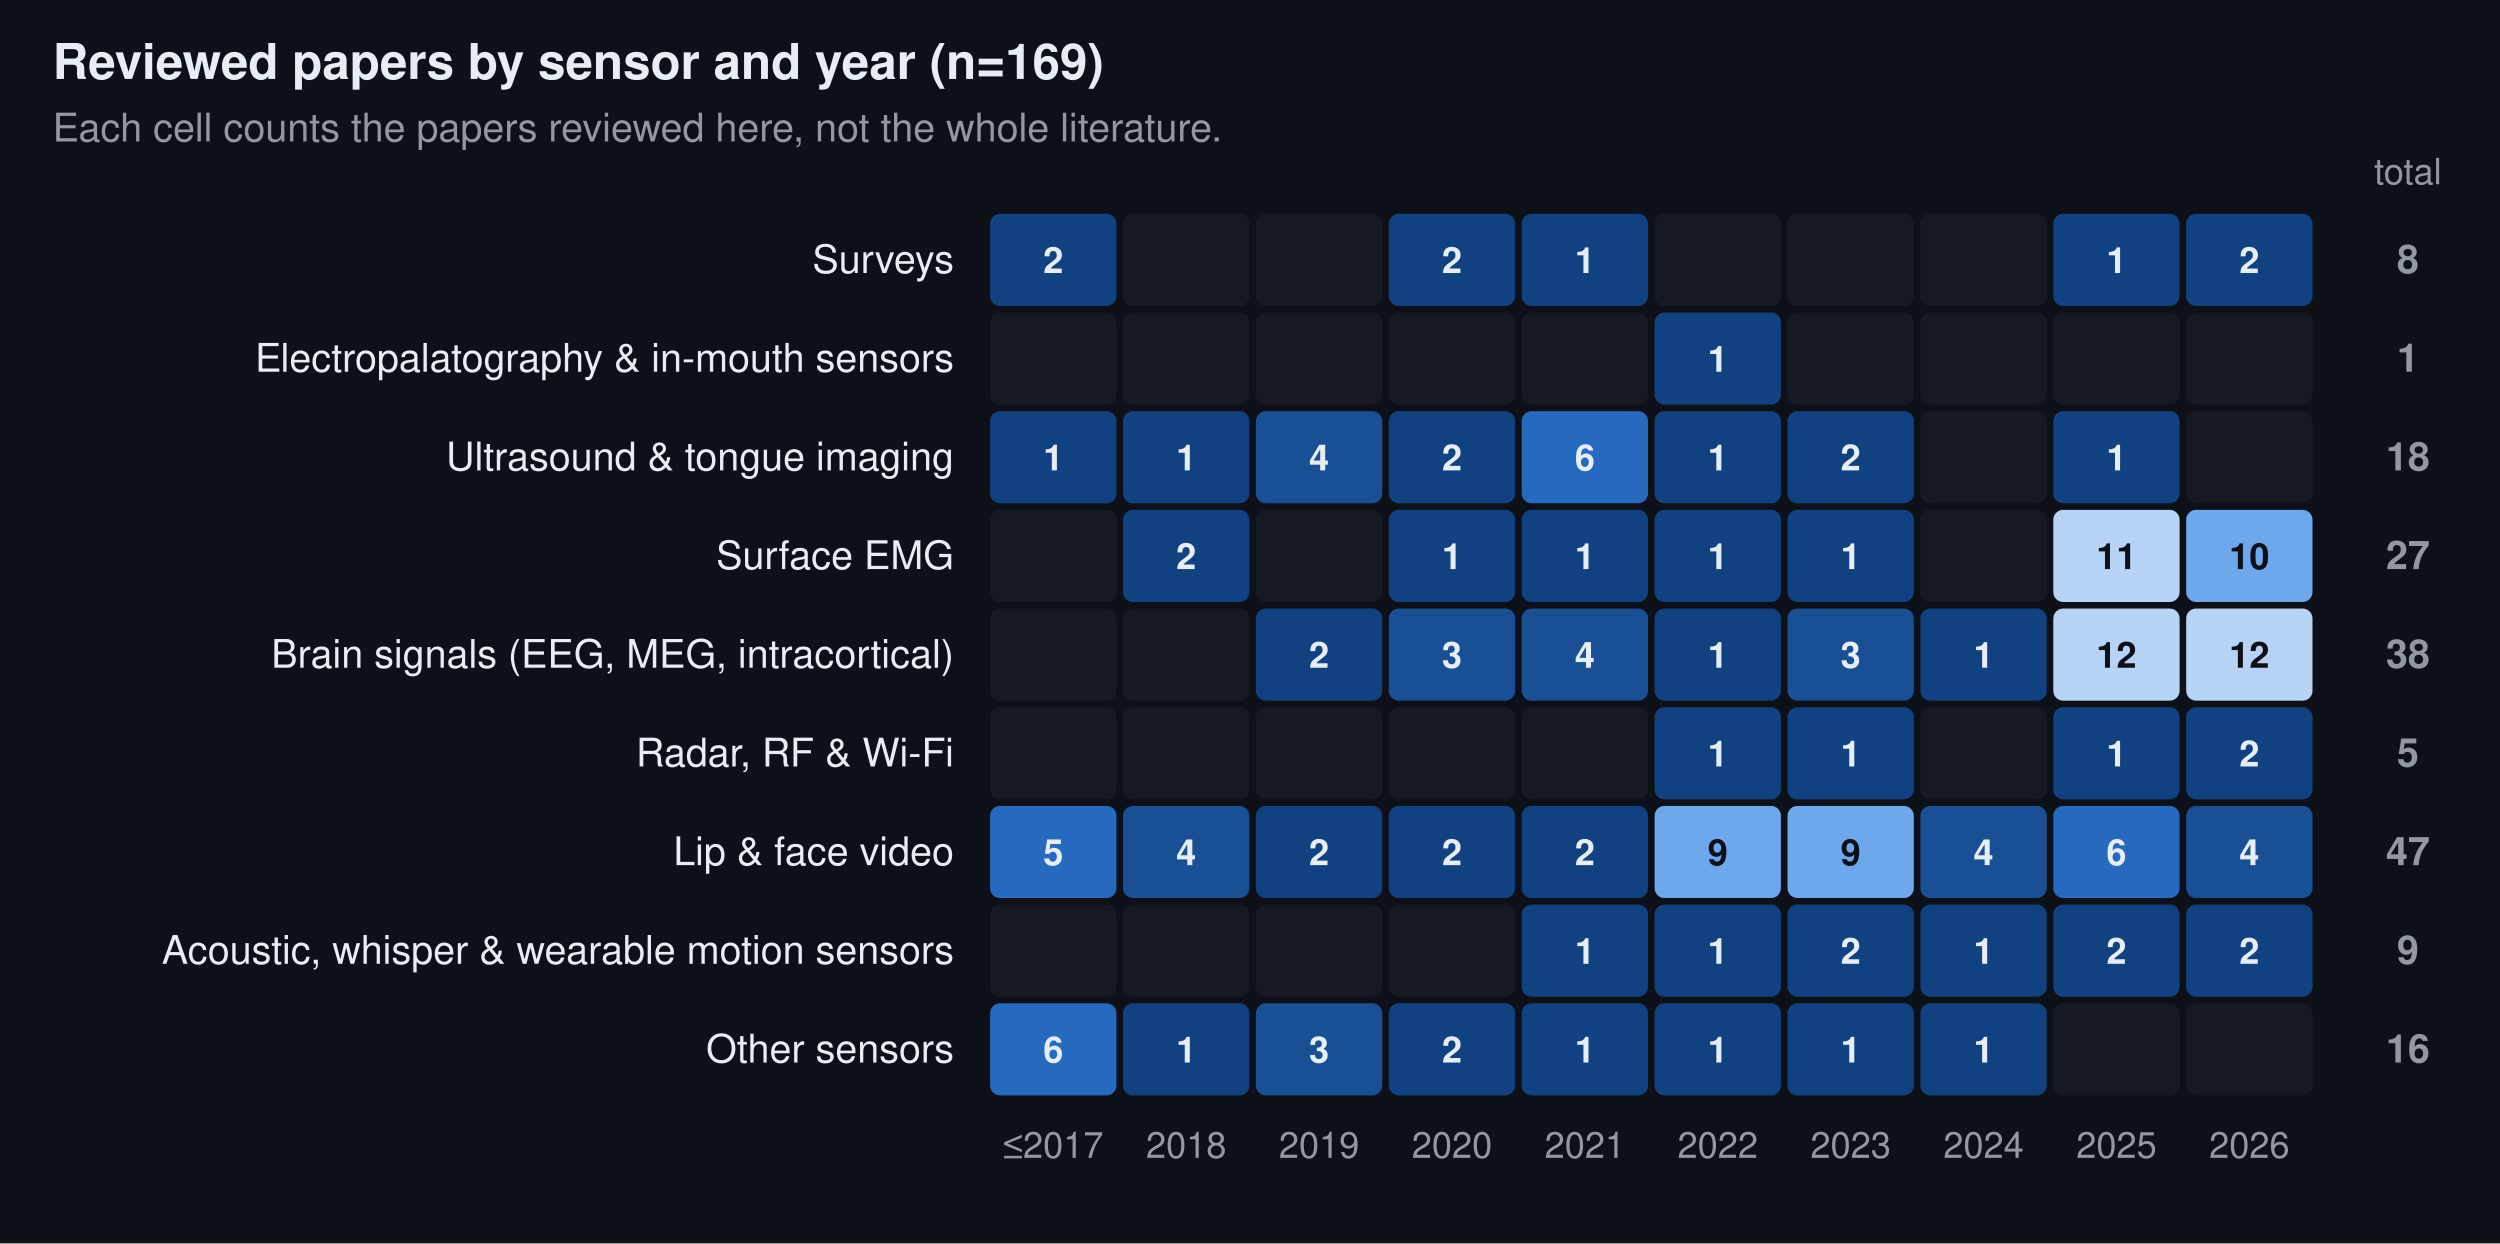
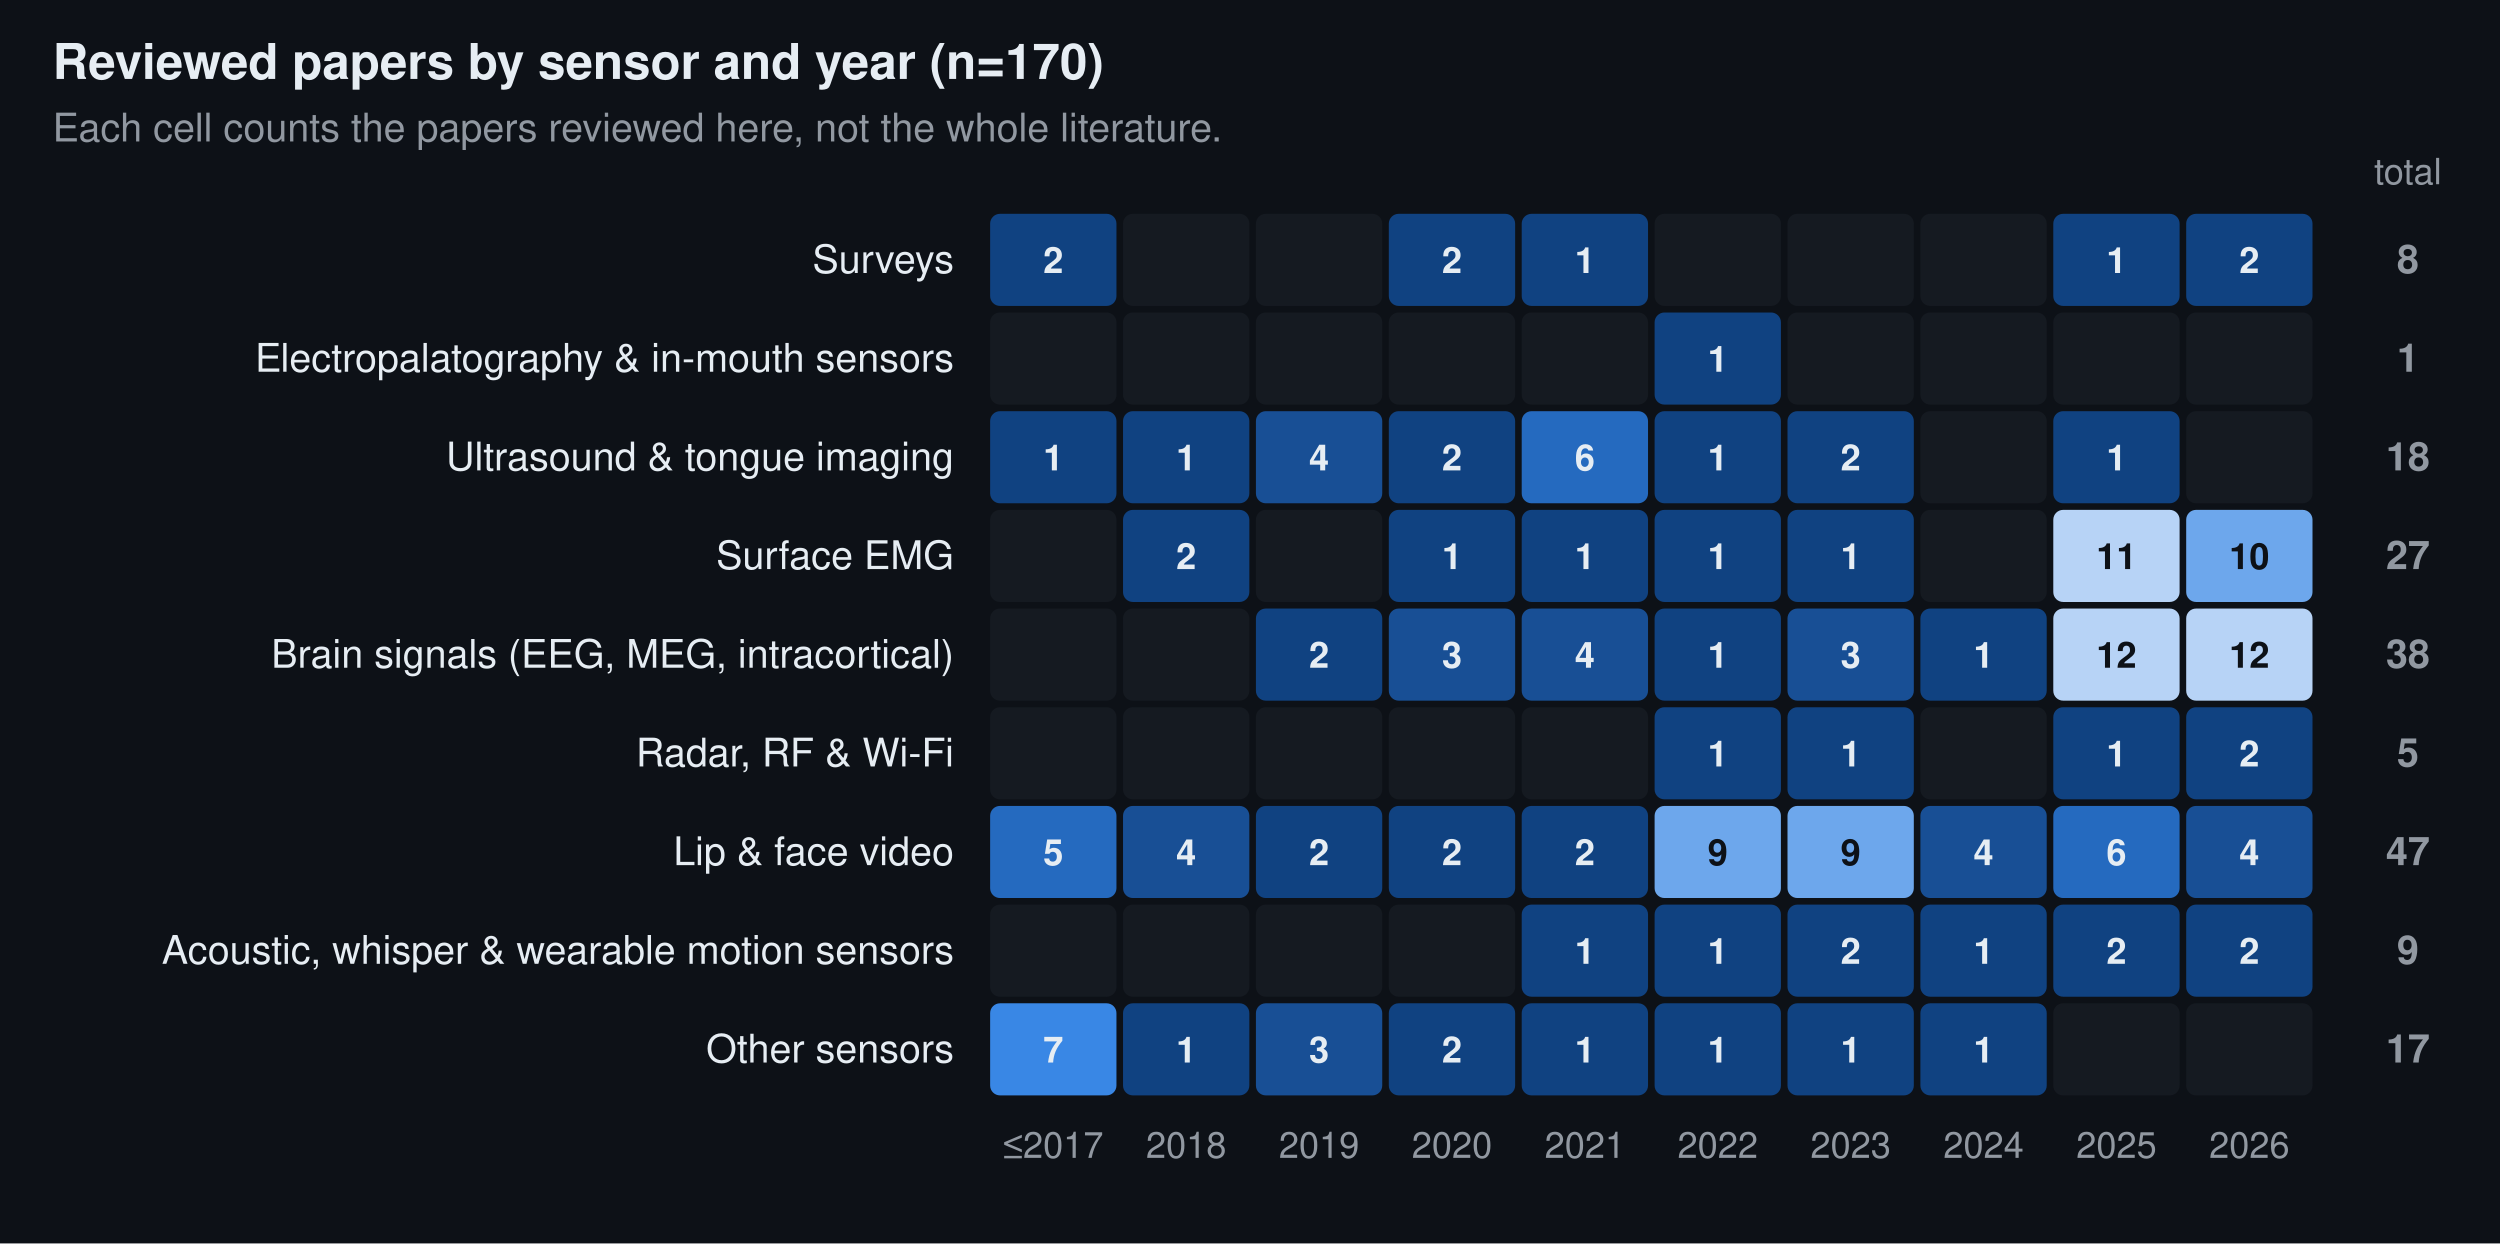
- <svg xmlns="http://www.w3.org/2000/svg" width="760" height="378" viewBox="0 0 760 378" font-family="-apple-system, BlinkMacSystemFont, 'Segoe UI', Helvetica, Arial, sans-serif" role="img" aria-label="Reviewed papers by sensor and year (n=169)">
+ <svg xmlns="http://www.w3.org/2000/svg" width="760" height="378" viewBox="0 0 760 378" font-family="-apple-system, BlinkMacSystemFont, 'Segoe UI', Helvetica, Arial, sans-serif" role="img" aria-label="Reviewed papers by sensor and year (n=170)">
  <rect width="760" height="378" fill="#0d1117" />
-   <text x="16.0" y="24.0" font-size="15" fill="#e6edf3" text-anchor="start" font-weight="600">Reviewed papers by sensor and year (n=169)</text>
+   <text x="16.0" y="24.0" font-size="15" fill="#e6edf3" text-anchor="start" font-weight="600">Reviewed papers by sensor and year (n=170)</text>
  <text x="16.0" y="43.0" font-size="12" fill="#9198a1" text-anchor="start">Each cell counts the papers reviewed here, not the whole literature.</text>
  <text x="320.2" y="352.0" font-size="11" fill="#9198a1" text-anchor="middle">≤2017</text>
  <text x="360.6" y="352.0" font-size="11" fill="#9198a1" text-anchor="middle">2018</text>
  <text x="401.0" y="352.0" font-size="11" fill="#9198a1" text-anchor="middle">2019</text>
  <text x="441.4" y="352.0" font-size="11" fill="#9198a1" text-anchor="middle">2020</text>
  <text x="481.8" y="352.0" font-size="11" fill="#9198a1" text-anchor="middle">2021</text>
  <text x="522.2" y="352.0" font-size="11" fill="#9198a1" text-anchor="middle">2022</text>
  <text x="562.6" y="352.0" font-size="11" fill="#9198a1" text-anchor="middle">2023</text>
  <text x="603.0" y="352.0" font-size="11" fill="#9198a1" text-anchor="middle">2024</text>
  <text x="643.4" y="352.0" font-size="11" fill="#9198a1" text-anchor="middle">2025</text>
  <text x="683.8" y="352.0" font-size="11" fill="#9198a1" text-anchor="middle">2026</text>
  <text x="732.0" y="56.0" font-size="11" fill="#9198a1" text-anchor="middle">total</text>
  <text x="290.0" y="83.0" font-size="12" fill="#e6edf3" text-anchor="end">Surveys</text>
  <rect x="301.0" y="65.0" width="38.4" height="28.0" rx="3" fill="#104281" />
  <text x="320.2" y="83.0" font-size="11" fill="#e6edf3" text-anchor="middle" font-weight="600">2</text>
  <rect x="341.4" y="65.0" width="38.4" height="28.0" rx="3" fill="#151a21" />
  <rect x="381.8" y="65.0" width="38.4" height="28.0" rx="3" fill="#151a21" />
  <rect x="422.2" y="65.0" width="38.4" height="28.0" rx="3" fill="#104281" />
  <text x="441.4" y="83.0" font-size="11" fill="#e6edf3" text-anchor="middle" font-weight="600">2</text>
  <rect x="462.6" y="65.0" width="38.4" height="28.0" rx="3" fill="#104281" />
  <text x="481.8" y="83.0" font-size="11" fill="#e6edf3" text-anchor="middle" font-weight="600">1</text>
  <rect x="503.0" y="65.0" width="38.4" height="28.0" rx="3" fill="#151a21" />
  <rect x="543.4" y="65.0" width="38.4" height="28.0" rx="3" fill="#151a21" />
  <rect x="583.8" y="65.0" width="38.4" height="28.0" rx="3" fill="#151a21" />
  <rect x="624.2" y="65.0" width="38.4" height="28.0" rx="3" fill="#104281" />
  <text x="643.4" y="83.0" font-size="11" fill="#e6edf3" text-anchor="middle" font-weight="600">1</text>
  <rect x="664.6" y="65.0" width="38.4" height="28.0" rx="3" fill="#104281" />
  <text x="683.8" y="83.0" font-size="11" fill="#e6edf3" text-anchor="middle" font-weight="600">2</text>
  <text x="732.0" y="83.0" font-size="12" fill="#9198a1" text-anchor="middle" font-weight="600">8</text>
  <text x="290.0" y="113.0" font-size="12" fill="#e6edf3" text-anchor="end">Electropalatography &amp; in-mouth sensors</text>
  <rect x="301.0" y="95.0" width="38.4" height="28.0" rx="3" fill="#151a21" />
  <rect x="341.4" y="95.0" width="38.4" height="28.0" rx="3" fill="#151a21" />
  <rect x="381.8" y="95.0" width="38.4" height="28.0" rx="3" fill="#151a21" />
  <rect x="422.2" y="95.0" width="38.4" height="28.0" rx="3" fill="#151a21" />
  <rect x="462.6" y="95.0" width="38.4" height="28.0" rx="3" fill="#151a21" />
  <rect x="503.0" y="95.0" width="38.4" height="28.0" rx="3" fill="#104281" />
  <text x="522.2" y="113.0" font-size="11" fill="#e6edf3" text-anchor="middle" font-weight="600">1</text>
  <rect x="543.4" y="95.0" width="38.4" height="28.0" rx="3" fill="#151a21" />
  <rect x="583.8" y="95.0" width="38.4" height="28.0" rx="3" fill="#151a21" />
  <rect x="624.2" y="95.0" width="38.4" height="28.0" rx="3" fill="#151a21" />
  <rect x="664.6" y="95.0" width="38.4" height="28.0" rx="3" fill="#151a21" />
  <text x="732.0" y="113.0" font-size="12" fill="#9198a1" text-anchor="middle" font-weight="600">1</text>
  <text x="290.0" y="143.0" font-size="12" fill="#e6edf3" text-anchor="end">Ultrasound &amp; tongue imaging</text>
  <rect x="301.0" y="125.0" width="38.4" height="28.0" rx="3" fill="#104281" />
  <text x="320.2" y="143.0" font-size="11" fill="#e6edf3" text-anchor="middle" font-weight="600">1</text>
  <rect x="341.4" y="125.0" width="38.4" height="28.0" rx="3" fill="#104281" />
  <text x="360.6" y="143.0" font-size="11" fill="#e6edf3" text-anchor="middle" font-weight="600">1</text>
  <rect x="381.8" y="125.0" width="38.4" height="28.0" rx="3" fill="#184f95" />
  <text x="401.0" y="143.0" font-size="11" fill="#e6edf3" text-anchor="middle" font-weight="600">4</text>
  <rect x="422.2" y="125.0" width="38.4" height="28.0" rx="3" fill="#104281" />
  <text x="441.4" y="143.0" font-size="11" fill="#e6edf3" text-anchor="middle" font-weight="600">2</text>
  <rect x="462.6" y="125.0" width="38.4" height="28.0" rx="3" fill="#256abf" />
  <text x="481.8" y="143.0" font-size="11" fill="#e6edf3" text-anchor="middle" font-weight="600">6</text>
  <rect x="503.0" y="125.0" width="38.4" height="28.0" rx="3" fill="#104281" />
  <text x="522.2" y="143.0" font-size="11" fill="#e6edf3" text-anchor="middle" font-weight="600">1</text>
  <rect x="543.4" y="125.0" width="38.4" height="28.0" rx="3" fill="#104281" />
  <text x="562.6" y="143.0" font-size="11" fill="#e6edf3" text-anchor="middle" font-weight="600">2</text>
  <rect x="583.8" y="125.0" width="38.4" height="28.0" rx="3" fill="#151a21" />
  <rect x="624.2" y="125.0" width="38.4" height="28.0" rx="3" fill="#104281" />
  <text x="643.4" y="143.0" font-size="11" fill="#e6edf3" text-anchor="middle" font-weight="600">1</text>
  <rect x="664.6" y="125.0" width="38.4" height="28.0" rx="3" fill="#151a21" />
  <text x="732.0" y="143.0" font-size="12" fill="#9198a1" text-anchor="middle" font-weight="600">18</text>
  <text x="290.0" y="173.0" font-size="12" fill="#e6edf3" text-anchor="end">Surface EMG</text>
  <rect x="301.0" y="155.0" width="38.4" height="28.0" rx="3" fill="#151a21" />
  <rect x="341.4" y="155.0" width="38.4" height="28.0" rx="3" fill="#104281" />
  <text x="360.6" y="173.0" font-size="11" fill="#e6edf3" text-anchor="middle" font-weight="600">2</text>
  <rect x="381.8" y="155.0" width="38.4" height="28.0" rx="3" fill="#151a21" />
  <rect x="422.2" y="155.0" width="38.4" height="28.0" rx="3" fill="#104281" />
  <text x="441.4" y="173.0" font-size="11" fill="#e6edf3" text-anchor="middle" font-weight="600">1</text>
  <rect x="462.6" y="155.0" width="38.4" height="28.0" rx="3" fill="#104281" />
  <text x="481.8" y="173.0" font-size="11" fill="#e6edf3" text-anchor="middle" font-weight="600">1</text>
  <rect x="503.0" y="155.0" width="38.4" height="28.0" rx="3" fill="#104281" />
  <text x="522.2" y="173.0" font-size="11" fill="#e6edf3" text-anchor="middle" font-weight="600">1</text>
  <rect x="543.4" y="155.0" width="38.4" height="28.0" rx="3" fill="#104281" />
  <text x="562.6" y="173.0" font-size="11" fill="#e6edf3" text-anchor="middle" font-weight="600">1</text>
  <rect x="583.8" y="155.0" width="38.4" height="28.0" rx="3" fill="#151a21" />
  <rect x="624.2" y="155.0" width="38.4" height="28.0" rx="3" fill="#b7d3f6" />
  <text x="643.4" y="173.0" font-size="11" fill="#0d1117" text-anchor="middle" font-weight="600">11</text>
  <rect x="664.6" y="155.0" width="38.4" height="28.0" rx="3" fill="#6da7ec" />
  <text x="683.8" y="173.0" font-size="11" fill="#0d1117" text-anchor="middle" font-weight="600">10</text>
  <text x="732.0" y="173.0" font-size="12" fill="#9198a1" text-anchor="middle" font-weight="600">27</text>
  <text x="290.0" y="203.0" font-size="12" fill="#e6edf3" text-anchor="end">Brain signals (EEG, MEG, intracortical)</text>
  <rect x="301.0" y="185.0" width="38.4" height="28.0" rx="3" fill="#151a21" />
  <rect x="341.4" y="185.0" width="38.4" height="28.0" rx="3" fill="#151a21" />
  <rect x="381.8" y="185.0" width="38.4" height="28.0" rx="3" fill="#104281" />
  <text x="401.0" y="203.0" font-size="11" fill="#e6edf3" text-anchor="middle" font-weight="600">2</text>
  <rect x="422.2" y="185.0" width="38.4" height="28.0" rx="3" fill="#184f95" />
  <text x="441.4" y="203.0" font-size="11" fill="#e6edf3" text-anchor="middle" font-weight="600">3</text>
  <rect x="462.6" y="185.0" width="38.4" height="28.0" rx="3" fill="#184f95" />
  <text x="481.8" y="203.0" font-size="11" fill="#e6edf3" text-anchor="middle" font-weight="600">4</text>
  <rect x="503.0" y="185.0" width="38.4" height="28.0" rx="3" fill="#104281" />
  <text x="522.2" y="203.0" font-size="11" fill="#e6edf3" text-anchor="middle" font-weight="600">1</text>
  <rect x="543.4" y="185.0" width="38.4" height="28.0" rx="3" fill="#184f95" />
  <text x="562.6" y="203.0" font-size="11" fill="#e6edf3" text-anchor="middle" font-weight="600">3</text>
  <rect x="583.8" y="185.0" width="38.4" height="28.0" rx="3" fill="#104281" />
  <text x="603.0" y="203.0" font-size="11" fill="#e6edf3" text-anchor="middle" font-weight="600">1</text>
  <rect x="624.2" y="185.0" width="38.4" height="28.0" rx="3" fill="#b7d3f6" />
  <text x="643.4" y="203.0" font-size="11" fill="#0d1117" text-anchor="middle" font-weight="600">12</text>
  <rect x="664.6" y="185.0" width="38.4" height="28.0" rx="3" fill="#b7d3f6" />
  <text x="683.8" y="203.0" font-size="11" fill="#0d1117" text-anchor="middle" font-weight="600">12</text>
  <text x="732.0" y="203.0" font-size="12" fill="#9198a1" text-anchor="middle" font-weight="600">38</text>
  <text x="290.0" y="233.0" font-size="12" fill="#e6edf3" text-anchor="end">Radar, RF &amp; Wi-Fi</text>
  <rect x="301.0" y="215.0" width="38.4" height="28.0" rx="3" fill="#151a21" />
  <rect x="341.4" y="215.0" width="38.4" height="28.0" rx="3" fill="#151a21" />
  <rect x="381.8" y="215.0" width="38.4" height="28.0" rx="3" fill="#151a21" />
  <rect x="422.2" y="215.0" width="38.4" height="28.0" rx="3" fill="#151a21" />
  <rect x="462.6" y="215.0" width="38.4" height="28.0" rx="3" fill="#151a21" />
  <rect x="503.0" y="215.0" width="38.4" height="28.0" rx="3" fill="#104281" />
  <text x="522.2" y="233.0" font-size="11" fill="#e6edf3" text-anchor="middle" font-weight="600">1</text>
  <rect x="543.4" y="215.0" width="38.4" height="28.0" rx="3" fill="#104281" />
  <text x="562.6" y="233.0" font-size="11" fill="#e6edf3" text-anchor="middle" font-weight="600">1</text>
  <rect x="583.8" y="215.0" width="38.4" height="28.0" rx="3" fill="#151a21" />
  <rect x="624.2" y="215.0" width="38.4" height="28.0" rx="3" fill="#104281" />
  <text x="643.4" y="233.0" font-size="11" fill="#e6edf3" text-anchor="middle" font-weight="600">1</text>
  <rect x="664.6" y="215.0" width="38.4" height="28.0" rx="3" fill="#104281" />
  <text x="683.8" y="233.0" font-size="11" fill="#e6edf3" text-anchor="middle" font-weight="600">2</text>
  <text x="732.0" y="233.0" font-size="12" fill="#9198a1" text-anchor="middle" font-weight="600">5</text>
  <text x="290.0" y="263.0" font-size="12" fill="#e6edf3" text-anchor="end">Lip &amp; face video</text>
  <rect x="301.0" y="245.0" width="38.4" height="28.0" rx="3" fill="#256abf" />
  <text x="320.2" y="263.0" font-size="11" fill="#e6edf3" text-anchor="middle" font-weight="600">5</text>
  <rect x="341.4" y="245.0" width="38.4" height="28.0" rx="3" fill="#184f95" />
  <text x="360.6" y="263.0" font-size="11" fill="#e6edf3" text-anchor="middle" font-weight="600">4</text>
  <rect x="381.8" y="245.0" width="38.4" height="28.0" rx="3" fill="#104281" />
  <text x="401.0" y="263.0" font-size="11" fill="#e6edf3" text-anchor="middle" font-weight="600">2</text>
  <rect x="422.2" y="245.0" width="38.4" height="28.0" rx="3" fill="#104281" />
  <text x="441.4" y="263.0" font-size="11" fill="#e6edf3" text-anchor="middle" font-weight="600">2</text>
  <rect x="462.6" y="245.0" width="38.4" height="28.0" rx="3" fill="#104281" />
  <text x="481.8" y="263.0" font-size="11" fill="#e6edf3" text-anchor="middle" font-weight="600">2</text>
  <rect x="503.0" y="245.0" width="38.4" height="28.0" rx="3" fill="#6da7ec" />
  <text x="522.2" y="263.0" font-size="11" fill="#0d1117" text-anchor="middle" font-weight="600">9</text>
  <rect x="543.4" y="245.0" width="38.4" height="28.0" rx="3" fill="#6da7ec" />
  <text x="562.6" y="263.0" font-size="11" fill="#0d1117" text-anchor="middle" font-weight="600">9</text>
  <rect x="583.8" y="245.0" width="38.4" height="28.0" rx="3" fill="#184f95" />
  <text x="603.0" y="263.0" font-size="11" fill="#e6edf3" text-anchor="middle" font-weight="600">4</text>
  <rect x="624.2" y="245.0" width="38.4" height="28.0" rx="3" fill="#256abf" />
  <text x="643.4" y="263.0" font-size="11" fill="#e6edf3" text-anchor="middle" font-weight="600">6</text>
  <rect x="664.6" y="245.0" width="38.4" height="28.0" rx="3" fill="#184f95" />
  <text x="683.8" y="263.0" font-size="11" fill="#e6edf3" text-anchor="middle" font-weight="600">4</text>
  <text x="732.0" y="263.0" font-size="12" fill="#9198a1" text-anchor="middle" font-weight="600">47</text>
  <text x="290.0" y="293.0" font-size="12" fill="#e6edf3" text-anchor="end">Acoustic, whisper &amp; wearable motion sensors</text>
  <rect x="301.0" y="275.0" width="38.4" height="28.0" rx="3" fill="#151a21" />
  <rect x="341.4" y="275.0" width="38.4" height="28.0" rx="3" fill="#151a21" />
  <rect x="381.8" y="275.0" width="38.4" height="28.0" rx="3" fill="#151a21" />
  <rect x="422.2" y="275.0" width="38.4" height="28.0" rx="3" fill="#151a21" />
  <rect x="462.6" y="275.0" width="38.4" height="28.0" rx="3" fill="#104281" />
  <text x="481.8" y="293.0" font-size="11" fill="#e6edf3" text-anchor="middle" font-weight="600">1</text>
  <rect x="503.0" y="275.0" width="38.4" height="28.0" rx="3" fill="#104281" />
  <text x="522.2" y="293.0" font-size="11" fill="#e6edf3" text-anchor="middle" font-weight="600">1</text>
  <rect x="543.4" y="275.0" width="38.4" height="28.0" rx="3" fill="#104281" />
  <text x="562.6" y="293.0" font-size="11" fill="#e6edf3" text-anchor="middle" font-weight="600">2</text>
  <rect x="583.8" y="275.0" width="38.4" height="28.0" rx="3" fill="#104281" />
  <text x="603.0" y="293.0" font-size="11" fill="#e6edf3" text-anchor="middle" font-weight="600">1</text>
  <rect x="624.2" y="275.0" width="38.4" height="28.0" rx="3" fill="#104281" />
  <text x="643.4" y="293.0" font-size="11" fill="#e6edf3" text-anchor="middle" font-weight="600">2</text>
  <rect x="664.6" y="275.0" width="38.4" height="28.0" rx="3" fill="#104281" />
  <text x="683.8" y="293.0" font-size="11" fill="#e6edf3" text-anchor="middle" font-weight="600">2</text>
  <text x="732.0" y="293.0" font-size="12" fill="#9198a1" text-anchor="middle" font-weight="600">9</text>
  <text x="290.0" y="323.0" font-size="12" fill="#e6edf3" text-anchor="end">Other sensors</text>
-   <rect x="301.0" y="305.0" width="38.4" height="28.0" rx="3" fill="#256abf" />
-   <text x="320.2" y="323.0" font-size="11" fill="#e6edf3" text-anchor="middle" font-weight="600">6</text>
+   <rect x="301.0" y="305.0" width="38.4" height="28.0" rx="3" fill="#3987e5" />
+   <text x="320.2" y="323.0" font-size="11" fill="#e6edf3" text-anchor="middle" font-weight="600">7</text>
  <rect x="341.4" y="305.0" width="38.4" height="28.0" rx="3" fill="#104281" />
  <text x="360.6" y="323.0" font-size="11" fill="#e6edf3" text-anchor="middle" font-weight="600">1</text>
  <rect x="381.8" y="305.0" width="38.4" height="28.0" rx="3" fill="#184f95" />
  <text x="401.0" y="323.0" font-size="11" fill="#e6edf3" text-anchor="middle" font-weight="600">3</text>
  <rect x="422.2" y="305.0" width="38.4" height="28.0" rx="3" fill="#104281" />
  <text x="441.4" y="323.0" font-size="11" fill="#e6edf3" text-anchor="middle" font-weight="600">2</text>
  <rect x="462.6" y="305.0" width="38.4" height="28.0" rx="3" fill="#104281" />
  <text x="481.8" y="323.0" font-size="11" fill="#e6edf3" text-anchor="middle" font-weight="600">1</text>
  <rect x="503.0" y="305.0" width="38.4" height="28.0" rx="3" fill="#104281" />
  <text x="522.2" y="323.0" font-size="11" fill="#e6edf3" text-anchor="middle" font-weight="600">1</text>
  <rect x="543.4" y="305.0" width="38.4" height="28.0" rx="3" fill="#104281" />
  <text x="562.6" y="323.0" font-size="11" fill="#e6edf3" text-anchor="middle" font-weight="600">1</text>
  <rect x="583.8" y="305.0" width="38.4" height="28.0" rx="3" fill="#104281" />
  <text x="603.0" y="323.0" font-size="11" fill="#e6edf3" text-anchor="middle" font-weight="600">1</text>
  <rect x="624.2" y="305.0" width="38.4" height="28.0" rx="3" fill="#151a21" />
  <rect x="664.6" y="305.0" width="38.4" height="28.0" rx="3" fill="#151a21" />
-   <text x="732.0" y="323.0" font-size="12" fill="#9198a1" text-anchor="middle" font-weight="600">16</text>
+   <text x="732.0" y="323.0" font-size="12" fill="#9198a1" text-anchor="middle" font-weight="600">17</text>
</svg>
